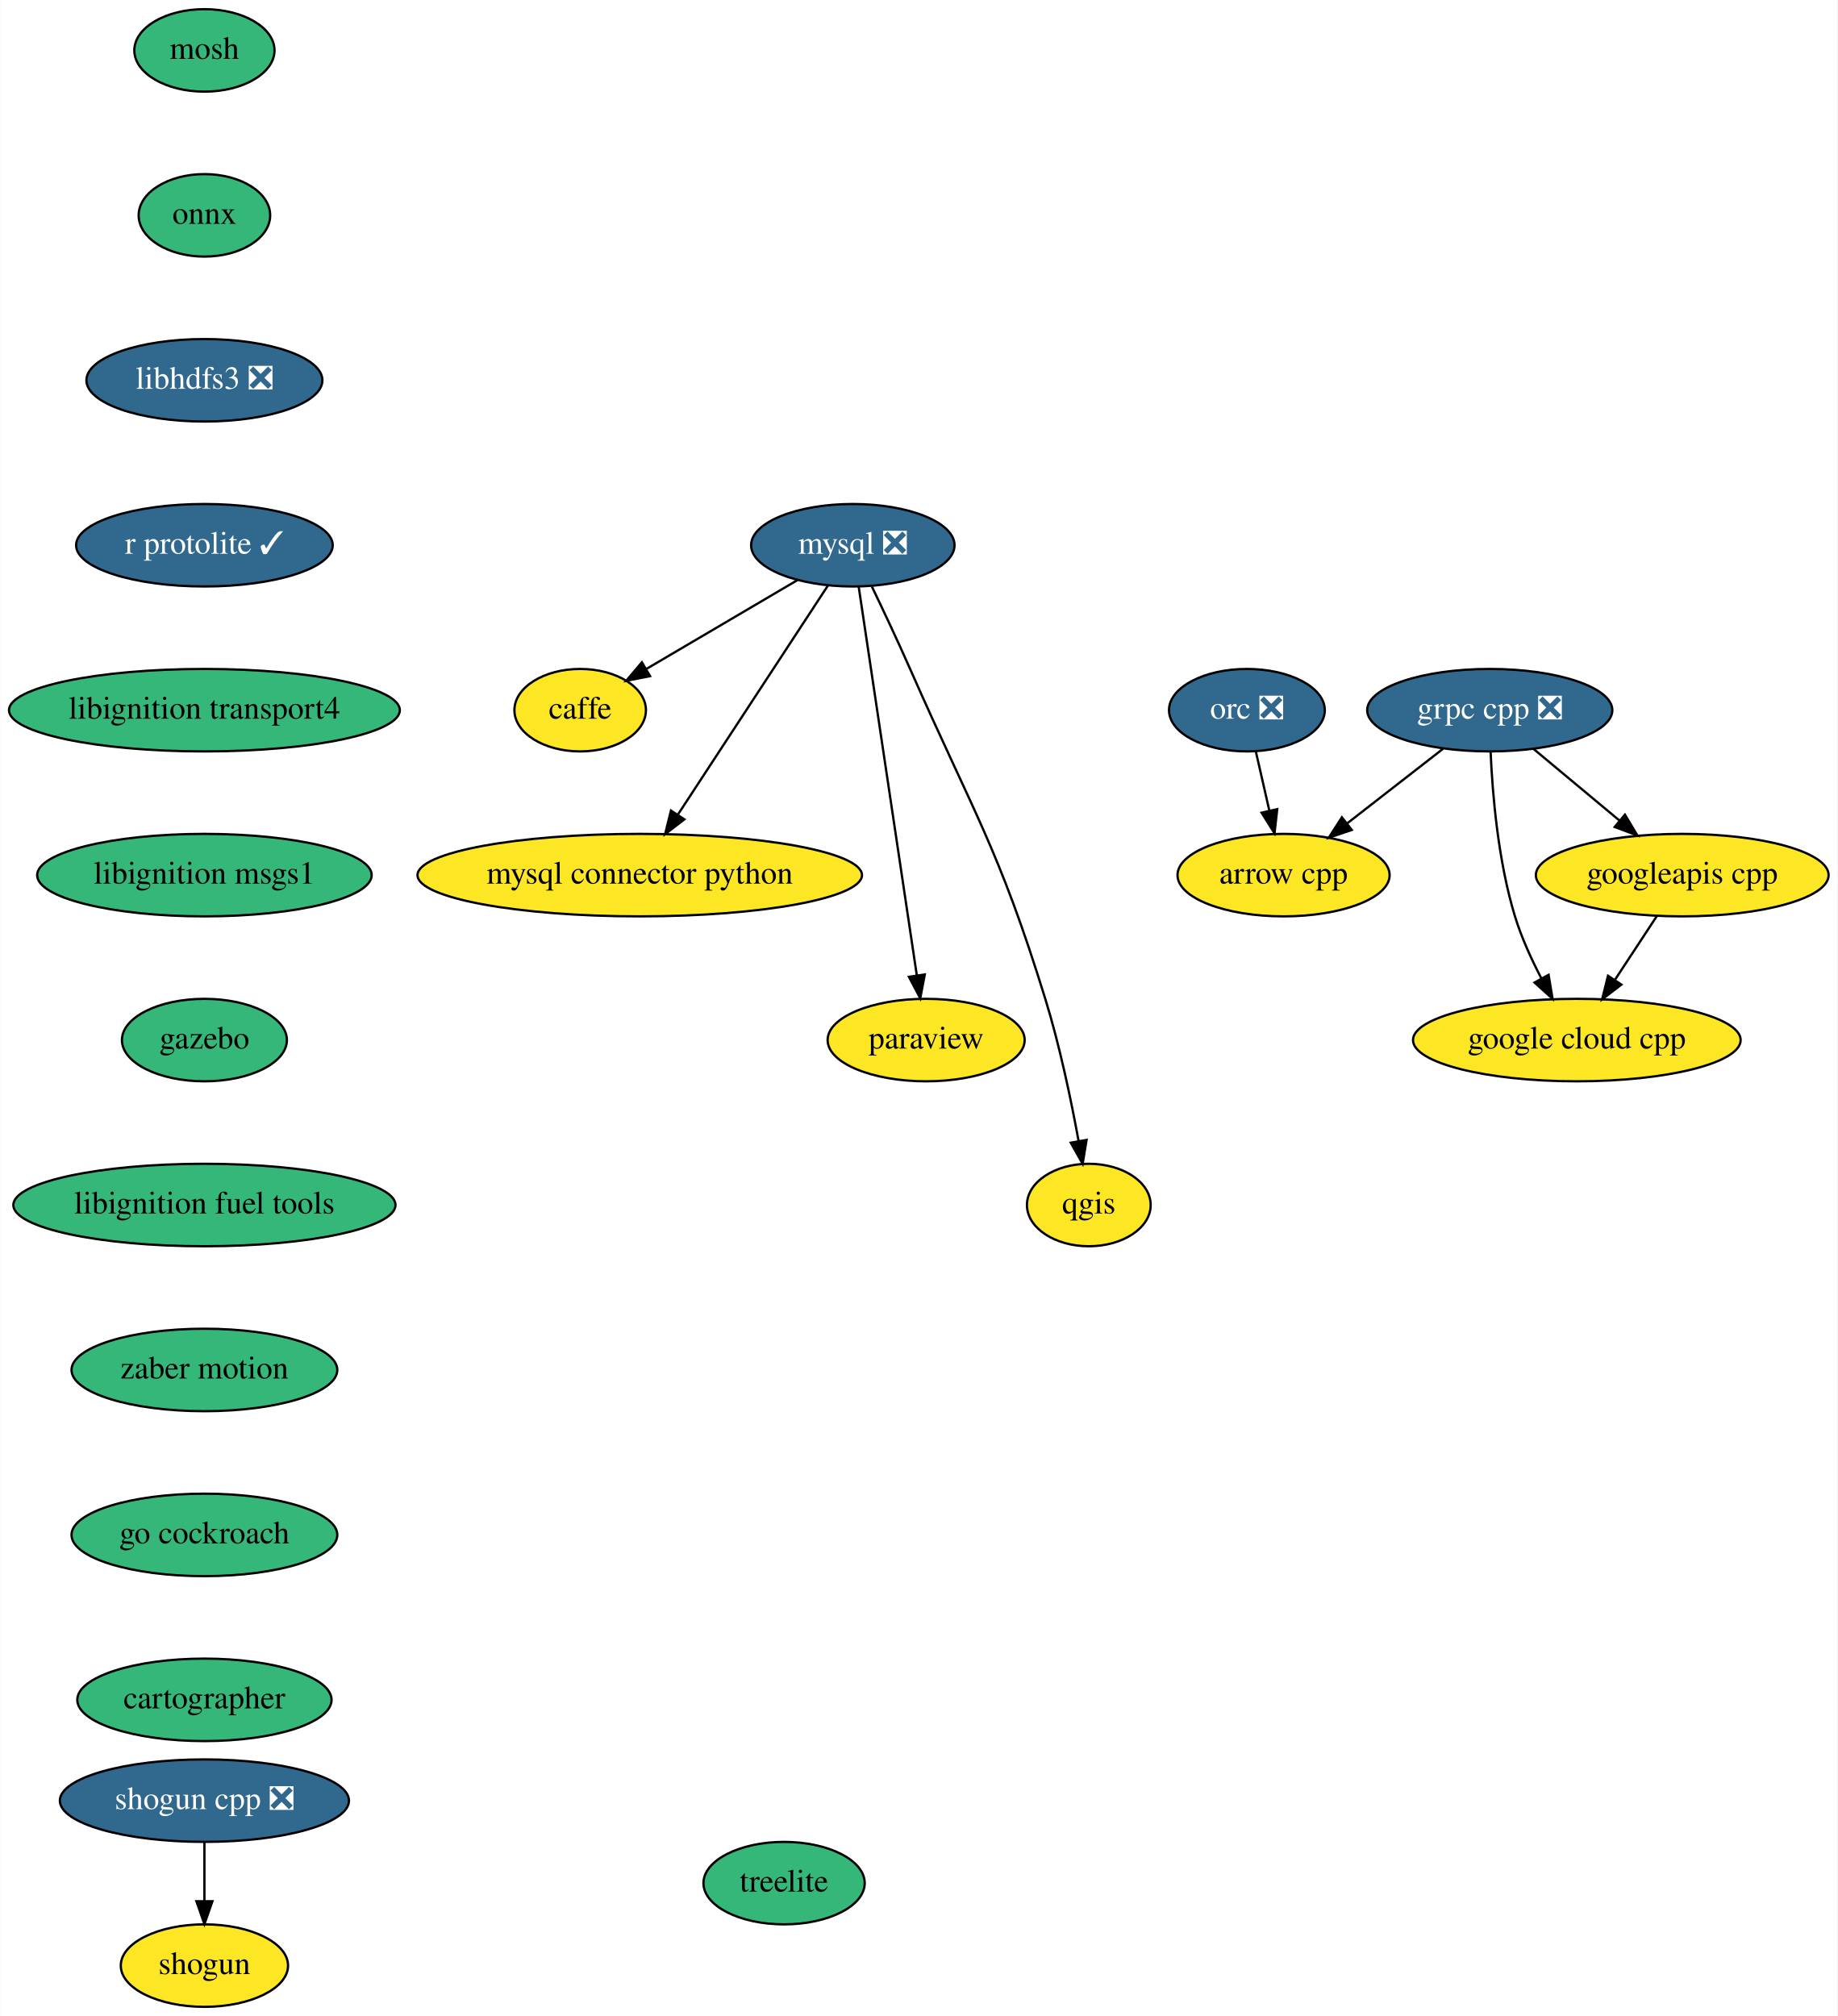
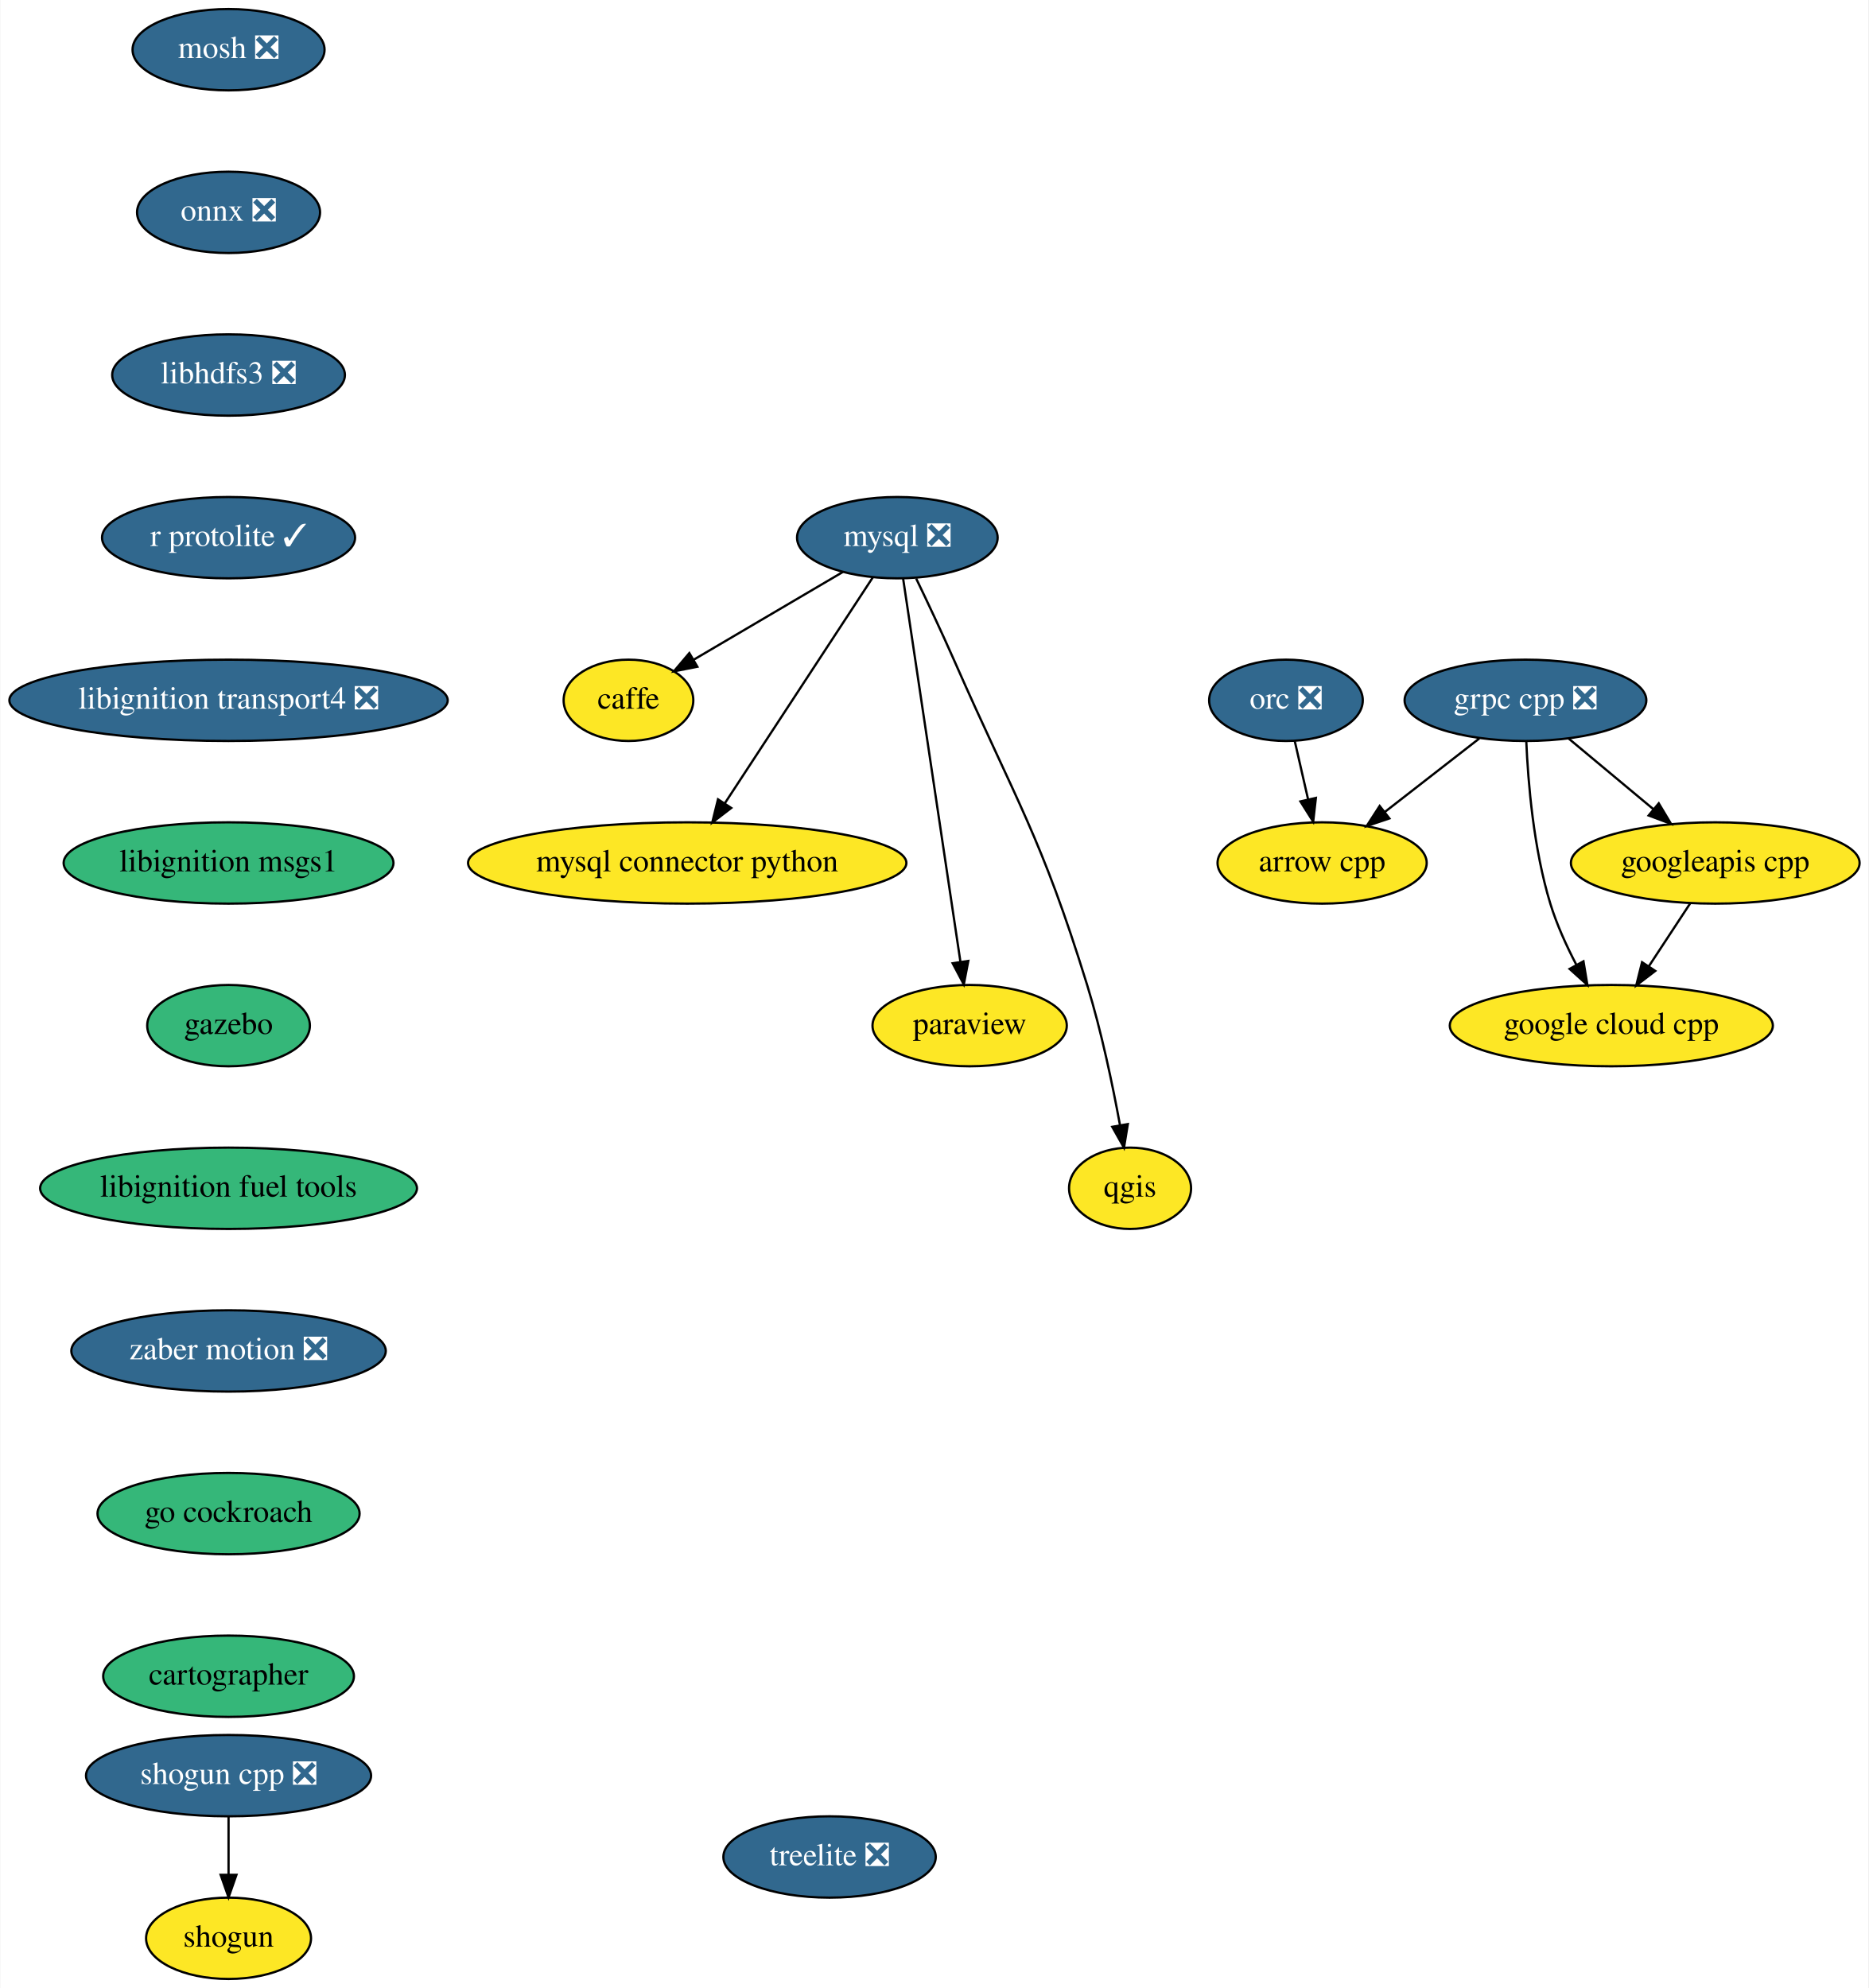
- <svg xmlns="http://www.w3.org/2000/svg" xmlns:xlink="http://www.w3.org/1999/xlink" width="802pt" height="880pt" viewBox="0.00 0.00 801.84 880.00">
+ <svg xmlns="http://www.w3.org/2000/svg" xmlns:xlink="http://www.w3.org/1999/xlink" width="827pt" height="880pt" viewBox="0.00 0.00 826.69 880.00">
  <g id="graph0" class="graph" transform="scale(1 1) rotate(0) translate(4 876)">
-     <polygon fill="white" stroke="transparent" points="-4,4 -4,-876 797.84,-876 797.84,4 -4,4" />
+     <polygon fill="white" stroke="transparent" points="-4,4 -4,-876 822.69,-876 822.69,4 -4,4" />
    <g id="node1" class="node">
      <g id="a_node1">
        <a xlink:href="https://github.com/conda-forge/arrow-cpp-feedstock" xlink:title="arrow cpp">
-           <ellipse fill="#fde725" stroke="black" cx="556.14" cy="-494" rx="46.29" ry="18" />
-           <text text-anchor="middle" x="556.14" y="-490.3" font-family="Times,serif" font-size="14.00">arrow cpp</text>
+           <ellipse fill="#fde725" stroke="black" cx="581" cy="-494" rx="46.29" ry="18" />
+           <text text-anchor="middle" x="581" y="-490.3" font-family="Times,serif" font-size="14.00">arrow cpp</text>
        </a>
      </g>
    </g>
    <g id="node2" class="node">
      <g id="a_node2">
        <a xlink:href="https://github.com/conda-forge/caffe-feedstock" xlink:title="caffe">
-           <ellipse fill="#fde725" stroke="black" cx="249.14" cy="-566" rx="28.7" ry="18" />
-           <text text-anchor="middle" x="249.14" y="-562.3" font-family="Times,serif" font-size="14.00">caffe</text>
+           <ellipse fill="#fde725" stroke="black" cx="274" cy="-566" rx="28.7" ry="18" />
+           <text text-anchor="middle" x="274" y="-562.3" font-family="Times,serif" font-size="14.00">caffe</text>
        </a>
      </g>
    </g>
    <g id="node3" class="node">
      <g id="a_node3">
-         <a xlink:href="https://github.com/conda-forge/mosh-feedstock" xlink:title="mosh">
-           <ellipse fill="#35b779" stroke="black" cx="85.14" cy="-854" rx="30.59" ry="18" />
-           <text text-anchor="middle" x="85.14" y="-850.3" font-family="Times,serif" font-size="14.00">mosh</text>
+         <a xlink:href="https://github.com/conda-forge/mosh-feedstock/pull/17" xlink:title="mosh ❎">
+           <ellipse fill="#31688e" stroke="black" cx="97" cy="-854" rx="42.49" ry="18" />
+           <text text-anchor="middle" x="97" y="-850.3" font-family="Times,serif" font-size="14.00" fill="white">mosh ❎</text>
        </a>
      </g>
    </g>
    <g id="node4" class="node">
      <g id="a_node4">
-         <a xlink:href="https://github.com/conda-forge/onnx-feedstock" xlink:title="onnx">
-           <ellipse fill="#35b779" stroke="black" cx="85.14" cy="-782" rx="28.7" ry="18" />
-           <text text-anchor="middle" x="85.14" y="-778.3" font-family="Times,serif" font-size="14.00">onnx</text>
+         <a xlink:href="https://github.com/conda-forge/onnx-feedstock/pull/46" xlink:title="onnx ❎">
+           <ellipse fill="#31688e" stroke="black" cx="97" cy="-782" rx="40.5" ry="18" />
+           <text text-anchor="middle" x="97" y="-778.3" font-family="Times,serif" font-size="14.00" fill="white">onnx ❎</text>
        </a>
      </g>
    </g>
    <g id="node9" class="node">
      <g id="a_node9">
        <a xlink:href="https://github.com/conda-forge/libhdfs3-feedstock/pull/33" xlink:title="libhdfs3 ❎">
-           <ellipse fill="#31688e" stroke="black" cx="85.14" cy="-710" rx="51.5" ry="18" />
-           <text text-anchor="middle" x="85.14" y="-706.3" font-family="Times,serif" font-size="14.00" fill="white">libhdfs3 ❎</text>
+           <ellipse fill="#31688e" stroke="black" cx="97" cy="-710" rx="51.5" ry="18" />
+           <text text-anchor="middle" x="97" y="-706.3" font-family="Times,serif" font-size="14.00" fill="white">libhdfs3 ❎</text>
        </a>
      </g>
    </g>
    <g id="node5" class="node">
      <g id="a_node5">
        <a xlink:href="https://github.com/conda-forge/mysql-feedstock/pull/22" xlink:title="mysql ❎">
-           <ellipse fill="#31688e" stroke="black" cx="368.14" cy="-638" rx="44.39" ry="18" />
-           <text text-anchor="middle" x="368.14" y="-634.3" font-family="Times,serif" font-size="14.00" fill="white">mysql ❎</text>
+           <ellipse fill="#31688e" stroke="black" cx="393" cy="-638" rx="44.39" ry="18" />
+           <text text-anchor="middle" x="393" y="-634.3" font-family="Times,serif" font-size="14.00" fill="white">mysql ❎</text>
        </a>
      </g>
    </g>
    <g id="edge2" class="edge">
-       <path fill="none" stroke="black" d="M344.06,-622.83C324.98,-611.61 298.26,-595.89 278.02,-583.99" />
-       <polygon fill="black" stroke="black" points="279.63,-580.87 269.24,-578.82 276.08,-586.91 279.63,-580.87" />
+       <path fill="none" stroke="black" d="M368.92,-622.83C349.84,-611.61 323.11,-595.89 302.88,-583.99" />
+       <polygon fill="black" stroke="black" points="304.49,-580.87 294.09,-578.82 300.94,-586.91 304.49,-580.87" />
    </g>
    <g id="node6" class="node">
      <g id="a_node6">
        <a xlink:href="https://github.com/conda-forge/mysql-connector-python-feedstock" xlink:title="mysql connector python">
-           <ellipse fill="#fde725" stroke="black" cx="275.14" cy="-494" rx="97" ry="18" />
-           <text text-anchor="middle" x="275.14" y="-490.3" font-family="Times,serif" font-size="14.00">mysql connector python</text>
+           <ellipse fill="#fde725" stroke="black" cx="300" cy="-494" rx="97" ry="18" />
+           <text text-anchor="middle" x="300" y="-490.3" font-family="Times,serif" font-size="14.00">mysql connector python</text>
        </a>
      </g>
    </g>
    <g id="edge3" class="edge">
-       <path fill="none" stroke="black" d="M357.29,-620.43C341.14,-595.77 310.64,-549.2 291.69,-520.27" />
-       <polygon fill="black" stroke="black" points="294.62,-518.35 286.21,-511.9 288.76,-522.18 294.62,-518.35" />
+       <path fill="none" stroke="black" d="M382.15,-620.43C366,-595.77 335.5,-549.2 316.55,-520.27" />
+       <polygon fill="black" stroke="black" points="319.48,-518.35 311.07,-511.9 313.62,-522.18 319.48,-518.35" />
    </g>
    <g id="node7" class="node">
      <g id="a_node7">
        <a xlink:href="https://github.com/conda-forge/paraview-feedstock" xlink:title="paraview">
-           <ellipse fill="#fde725" stroke="black" cx="400.14" cy="-422" rx="43" ry="18" />
-           <text text-anchor="middle" x="400.14" y="-418.3" font-family="Times,serif" font-size="14.00">paraview</text>
+           <ellipse fill="#fde725" stroke="black" cx="425" cy="-422" rx="43" ry="18" />
+           <text text-anchor="middle" x="425" y="-418.3" font-family="Times,serif" font-size="14.00">paraview</text>
        </a>
      </g>
    </g>
    <g id="edge4" class="edge">
-       <path fill="none" stroke="black" d="M370.71,-619.85C376.24,-582.83 389.35,-495.18 396.05,-450.39" />
-       <polygon fill="black" stroke="black" points="399.55,-450.64 397.57,-440.23 392.63,-449.6 399.55,-450.64" />
+       <path fill="none" stroke="black" d="M395.56,-619.85C401.1,-582.83 414.21,-495.18 420.9,-450.39" />
+       <polygon fill="black" stroke="black" points="424.41,-450.64 422.42,-440.23 417.48,-449.6 424.41,-450.64" />
    </g>
    <g id="node8" class="node">
      <g id="a_node8">
        <a xlink:href="https://github.com/conda-forge/qgis-feedstock" xlink:title="qgis">
-           <ellipse fill="#fde725" stroke="black" cx="471.14" cy="-350" rx="27" ry="18" />
-           <text text-anchor="middle" x="471.14" y="-346.3" font-family="Times,serif" font-size="14.00">qgis</text>
+           <ellipse fill="#fde725" stroke="black" cx="496" cy="-350" rx="27" ry="18" />
+           <text text-anchor="middle" x="496" y="-346.3" font-family="Times,serif" font-size="14.00">qgis</text>
        </a>
      </g>
    </g>
    <g id="edge5" class="edge">
-       <path fill="none" stroke="black" d="M376.48,-619.92C381.45,-609.58 387.81,-596.1 393.14,-584 421.02,-520.7 431.73,-506.08 452.14,-440 458.47,-419.53 463.42,-395.77 466.68,-377.95" />
-       <polygon fill="black" stroke="black" points="470.16,-378.42 468.45,-367.96 463.26,-377.2 470.16,-378.42" />
+       <path fill="none" stroke="black" d="M401.33,-619.92C406.31,-609.58 412.67,-596.1 418,-584 445.87,-520.7 456.59,-506.08 477,-440 483.32,-419.53 488.28,-395.77 491.54,-377.95" />
+       <polygon fill="black" stroke="black" points="495.01,-378.42 493.31,-367.96 488.12,-377.2 495.01,-378.42" />
    </g>
    <g id="node12" class="node">
      <g id="a_node12">
        <a xlink:href="https://github.com/conda-forge/r-protolite-feedstock/pull/14" xlink:title="r protolite ✓">
-           <ellipse fill="#31688e" stroke="black" cx="85.14" cy="-638" rx="56" ry="18" />
-           <text text-anchor="middle" x="85.14" y="-634.3" font-family="Times,serif" font-size="14.00" fill="white">r protolite ✓</text>
+           <ellipse fill="#31688e" stroke="black" cx="97" cy="-638" rx="56" ry="18" />
+           <text text-anchor="middle" x="97" y="-634.3" font-family="Times,serif" font-size="14.00" fill="white">r protolite ✓</text>
        </a>
      </g>
    </g>
    <g id="node10" class="node">
      <g id="a_node10">
        <a xlink:href="https://github.com/conda-forge/shogun-feedstock" xlink:title="shogun">
-           <ellipse fill="#fde725" stroke="black" cx="85.14" cy="-18" rx="36.5" ry="18" />
-           <text text-anchor="middle" x="85.14" y="-14.3" font-family="Times,serif" font-size="14.00">shogun</text>
+           <ellipse fill="#fde725" stroke="black" cx="97" cy="-18" rx="36.5" ry="18" />
+           <text text-anchor="middle" x="97" y="-14.3" font-family="Times,serif" font-size="14.00">shogun</text>
        </a>
      </g>
    </g>
    <g id="node11" class="node">
      <g id="a_node11">
        <a xlink:href="https://github.com/conda-forge/shogun-cpp-feedstock/pull/41" xlink:title="shogun cpp ❎">
-           <ellipse fill="#31688e" stroke="black" cx="85.14" cy="-90" rx="63.09" ry="18" />
-           <text text-anchor="middle" x="85.14" y="-86.3" font-family="Times,serif" font-size="14.00" fill="white">shogun cpp ❎</text>
+           <ellipse fill="#31688e" stroke="black" cx="97" cy="-90" rx="63.09" ry="18" />
+           <text text-anchor="middle" x="97" y="-86.3" font-family="Times,serif" font-size="14.00" fill="white">shogun cpp ❎</text>
        </a>
      </g>
    </g>
    <g id="edge7" class="edge">
-       <path fill="none" stroke="black" d="M85.14,-71.7C85.14,-63.98 85.14,-54.71 85.14,-46.11" />
-       <polygon fill="black" stroke="black" points="88.64,-46.1 85.14,-36.1 81.64,-46.1 88.64,-46.1" />
+       <path fill="none" stroke="black" d="M97,-71.7C97,-63.98 97,-54.71 97,-46.11" />
+       <polygon fill="black" stroke="black" points="100.5,-46.1 97,-36.1 93.5,-46.1 100.5,-46.1" />
    </g>
    <g id="node13" class="node">
      <g id="a_node13">
-         <a xlink:href="https://github.com/conda-forge/libignition-transport4-feedstock" xlink:title="libignition transport4">
-           <ellipse fill="#35b779" stroke="black" cx="85.14" cy="-566" rx="85.29" ry="18" />
-           <text text-anchor="middle" x="85.14" y="-562.3" font-family="Times,serif" font-size="14.00">libignition transport4</text>
+         <a xlink:href="https://github.com/conda-forge/libignition-transport4-feedstock/pull/8" xlink:title="libignition transport4 ❎">
+           <ellipse fill="#31688e" stroke="black" cx="97" cy="-566" rx="97" ry="18" />
+           <text text-anchor="middle" x="97" y="-562.3" font-family="Times,serif" font-size="14.00" fill="white">libignition transport4 ❎</text>
        </a>
      </g>
    </g>
    <g id="node18" class="node">
      <g id="a_node18">
        <a xlink:href="https://github.com/conda-forge/libignition-msgs1-feedstock" xlink:title="libignition msgs1">
-           <ellipse fill="#35b779" stroke="black" cx="85.14" cy="-494" rx="73" ry="18" />
-           <text text-anchor="middle" x="85.14" y="-490.3" font-family="Times,serif" font-size="14.00">libignition msgs1</text>
+           <ellipse fill="#35b779" stroke="black" cx="97" cy="-494" rx="73" ry="18" />
+           <text text-anchor="middle" x="97" y="-490.3" font-family="Times,serif" font-size="14.00">libignition msgs1</text>
        </a>
      </g>
    </g>
    <g id="node14" class="node">
      <g id="a_node14">
        <a xlink:href="https://github.com/conda-forge/grpc-cpp-feedstock/pull/72" xlink:title="grpc cpp ❎">
-           <ellipse fill="#31688e" stroke="black" cx="646.14" cy="-566" rx="53.5" ry="18" />
-           <text text-anchor="middle" x="646.14" y="-562.3" font-family="Times,serif" font-size="14.00" fill="white">grpc cpp ❎</text>
+           <ellipse fill="#31688e" stroke="black" cx="671" cy="-566" rx="53.5" ry="18" />
+           <text text-anchor="middle" x="671" y="-562.3" font-family="Times,serif" font-size="14.00" fill="white">grpc cpp ❎</text>
        </a>
      </g>
    </g>
    <g id="edge10" class="edge">
-       <path fill="none" stroke="black" d="M625.72,-549.12C613.35,-539.5 597.41,-527.1 583.9,-516.59" />
-       <polygon fill="black" stroke="black" points="585.91,-513.72 575.87,-510.34 581.61,-519.24 585.91,-513.72" />
+       <path fill="none" stroke="black" d="M650.58,-549.12C638.21,-539.5 622.27,-527.1 608.76,-516.59" />
+       <polygon fill="black" stroke="black" points="610.77,-513.72 600.72,-510.34 606.47,-519.24 610.77,-513.72" />
    </g>
    <g id="node15" class="node">
      <g id="a_node15">
        <a xlink:href="https://github.com/conda-forge/google-cloud-cpp-feedstock" xlink:title="google cloud cpp">
-           <ellipse fill="#fde725" stroke="black" cx="684.14" cy="-422" rx="71.5" ry="18" />
-           <text text-anchor="middle" x="684.14" y="-418.3" font-family="Times,serif" font-size="14.00">google cloud cpp</text>
+           <ellipse fill="#fde725" stroke="black" cx="709" cy="-422" rx="71.5" ry="18" />
+           <text text-anchor="middle" x="709" y="-418.3" font-family="Times,serif" font-size="14.00">google cloud cpp</text>
        </a>
      </g>
    </g>
    <g id="edge11" class="edge">
-       <path fill="none" stroke="black" d="M646.5,-547.9C647.29,-529.71 649.71,-500.27 657.14,-476 659.95,-466.82 664.29,-457.31 668.66,-448.93" />
-       <polygon fill="black" stroke="black" points="671.81,-450.47 673.54,-440.02 665.67,-447.11 671.81,-450.47" />
+       <path fill="none" stroke="black" d="M671.36,-547.9C672.14,-529.71 674.57,-500.27 682,-476 684.81,-466.82 689.14,-457.31 693.52,-448.93" />
+       <polygon fill="black" stroke="black" points="696.67,-450.47 698.4,-440.02 690.53,-447.11 696.67,-450.47" />
    </g>
    <g id="node16" class="node">
      <g id="a_node16">
        <a xlink:href="https://github.com/conda-forge/googleapis-cpp-feedstock" xlink:title="googleapis cpp">
-           <ellipse fill="#fde725" stroke="black" cx="730.14" cy="-494" rx="63.89" ry="18" />
-           <text text-anchor="middle" x="730.14" y="-490.3" font-family="Times,serif" font-size="14.00">googleapis cpp</text>
+           <ellipse fill="#fde725" stroke="black" cx="755" cy="-494" rx="63.89" ry="18" />
+           <text text-anchor="middle" x="755" y="-490.3" font-family="Times,serif" font-size="14.00">googleapis cpp</text>
        </a>
      </g>
    </g>
    <g id="edge12" class="edge">
-       <path fill="none" stroke="black" d="M665.2,-549.12C676.32,-539.85 690.53,-528.01 702.83,-517.76" />
-       <polygon fill="black" stroke="black" points="705.13,-520.4 710.57,-511.31 700.65,-515.02 705.13,-520.4" />
+       <path fill="none" stroke="black" d="M690.06,-549.12C701.18,-539.85 715.39,-528.01 727.68,-517.76" />
+       <polygon fill="black" stroke="black" points="729.99,-520.4 735.43,-511.31 725.51,-515.02 729.99,-520.4" />
    </g>
    <g id="edge13" class="edge">
-       <path fill="none" stroke="black" d="M719.01,-476.05C713.53,-467.71 706.81,-457.49 700.74,-448.25" />
-       <polygon fill="black" stroke="black" points="703.59,-446.22 695.18,-439.79 697.74,-450.07 703.59,-446.22" />
+       <path fill="none" stroke="black" d="M743.86,-476.05C738.38,-467.71 731.67,-457.49 725.59,-448.25" />
+       <polygon fill="black" stroke="black" points="728.45,-446.22 720.03,-439.79 722.6,-450.07 728.45,-446.22" />
    </g>
    <g id="node17" class="node">
      <g id="a_node17">
        <a xlink:href="https://github.com/conda-forge/orc-feedstock/pull/19" xlink:title="orc ❎">
-           <ellipse fill="#31688e" stroke="black" cx="540.14" cy="-566" rx="34" ry="18" />
-           <text text-anchor="middle" x="540.14" y="-562.3" font-family="Times,serif" font-size="14.00" fill="white">orc ❎</text>
+           <ellipse fill="#31688e" stroke="black" cx="565" cy="-566" rx="34" ry="18" />
+           <text text-anchor="middle" x="565" y="-562.3" font-family="Times,serif" font-size="14.00" fill="white">orc ❎</text>
        </a>
      </g>
    </g>
    <g id="edge14" class="edge">
-       <path fill="none" stroke="black" d="M544.02,-548.05C545.8,-540.26 547.95,-530.82 549.95,-522.08" />
-       <polygon fill="black" stroke="black" points="553.38,-522.8 552.19,-512.28 546.55,-521.24 553.38,-522.8" />
+       <path fill="none" stroke="black" d="M568.87,-548.05C570.65,-540.26 572.81,-530.82 574.81,-522.08" />
+       <polygon fill="black" stroke="black" points="578.24,-522.8 577.05,-512.28 571.41,-521.24 578.24,-522.8" />
    </g>
    <g id="node19" class="node">
      <g id="a_node19">
        <a xlink:href="https://github.com/conda-forge/gazebo-feedstock" xlink:title="gazebo">
-           <ellipse fill="#35b779" stroke="black" cx="85.14" cy="-422" rx="36" ry="18" />
-           <text text-anchor="middle" x="85.14" y="-418.3" font-family="Times,serif" font-size="14.00">gazebo</text>
+           <ellipse fill="#35b779" stroke="black" cx="97" cy="-422" rx="36" ry="18" />
+           <text text-anchor="middle" x="97" y="-418.3" font-family="Times,serif" font-size="14.00">gazebo</text>
        </a>
      </g>
    </g>
    <g id="node20" class="node">
      <g id="a_node20">
        <a xlink:href="https://github.com/conda-forge/libignition-fuel-tools-feedstock" xlink:title="libignition fuel tools">
-           <ellipse fill="#35b779" stroke="black" cx="85.14" cy="-350" rx="83.39" ry="18" />
-           <text text-anchor="middle" x="85.14" y="-346.3" font-family="Times,serif" font-size="14.00">libignition fuel tools</text>
+           <ellipse fill="#35b779" stroke="black" cx="97" cy="-350" rx="83.39" ry="18" />
+           <text text-anchor="middle" x="97" y="-346.3" font-family="Times,serif" font-size="14.00">libignition fuel tools</text>
        </a>
      </g>
    </g>
    <g id="node21" class="node">
      <g id="a_node21">
-         <a xlink:href="https://github.com/conda-forge/zaber-motion-feedstock" xlink:title="zaber motion">
-           <ellipse fill="#35b779" stroke="black" cx="85.14" cy="-278" rx="58" ry="18" />
-           <text text-anchor="middle" x="85.14" y="-274.3" font-family="Times,serif" font-size="14.00">zaber motion</text>
+         <a xlink:href="https://github.com/conda-forge/zaber-motion-feedstock/pull/17" xlink:title="zaber motion ❎">
+           <ellipse fill="#31688e" stroke="black" cx="97" cy="-278" rx="69.59" ry="18" />
+           <text text-anchor="middle" x="97" y="-274.3" font-family="Times,serif" font-size="14.00" fill="white">zaber motion ❎</text>
        </a>
      </g>
    </g>
    <g id="node22" class="node">
      <g id="a_node22">
        <a xlink:href="https://github.com/conda-forge/go-cockroach-feedstock" xlink:title="go cockroach">
-           <ellipse fill="#35b779" stroke="black" cx="85.14" cy="-206" rx="58" ry="18" />
-           <text text-anchor="middle" x="85.14" y="-202.3" font-family="Times,serif" font-size="14.00">go cockroach</text>
+           <ellipse fill="#35b779" stroke="black" cx="97" cy="-206" rx="58" ry="18" />
+           <text text-anchor="middle" x="97" y="-202.3" font-family="Times,serif" font-size="14.00">go cockroach</text>
        </a>
      </g>
    </g>
    <g id="node23" class="node">
      <g id="a_node23">
        <a xlink:href="https://github.com/conda-forge/cartographer-feedstock" xlink:title="cartographer">
-           <ellipse fill="#35b779" stroke="black" cx="85.14" cy="-134" rx="55.49" ry="18" />
-           <text text-anchor="middle" x="85.14" y="-130.3" font-family="Times,serif" font-size="14.00">cartographer</text>
+           <ellipse fill="#35b779" stroke="black" cx="97" cy="-134" rx="55.49" ry="18" />
+           <text text-anchor="middle" x="97" y="-130.3" font-family="Times,serif" font-size="14.00">cartographer</text>
        </a>
      </g>
    </g>
    <g id="node24" class="node">
      <g id="a_node24">
-         <a xlink:href="https://github.com/conda-forge/treelite-feedstock" xlink:title="treelite">
-           <ellipse fill="#35b779" stroke="black" cx="338.14" cy="-54" rx="35.19" ry="18" />
-           <text text-anchor="middle" x="338.14" y="-50.3" font-family="Times,serif" font-size="14.00">treelite</text>
+         <a xlink:href="https://github.com/conda-forge/treelite-feedstock/pull/10" xlink:title="treelite ❎">
+           <ellipse fill="#31688e" stroke="black" cx="363" cy="-54" rx="47" ry="18" />
+           <text text-anchor="middle" x="363" y="-50.3" font-family="Times,serif" font-size="14.00" fill="white">treelite ❎</text>
        </a>
      </g>
    </g>
  </g>
</svg>
